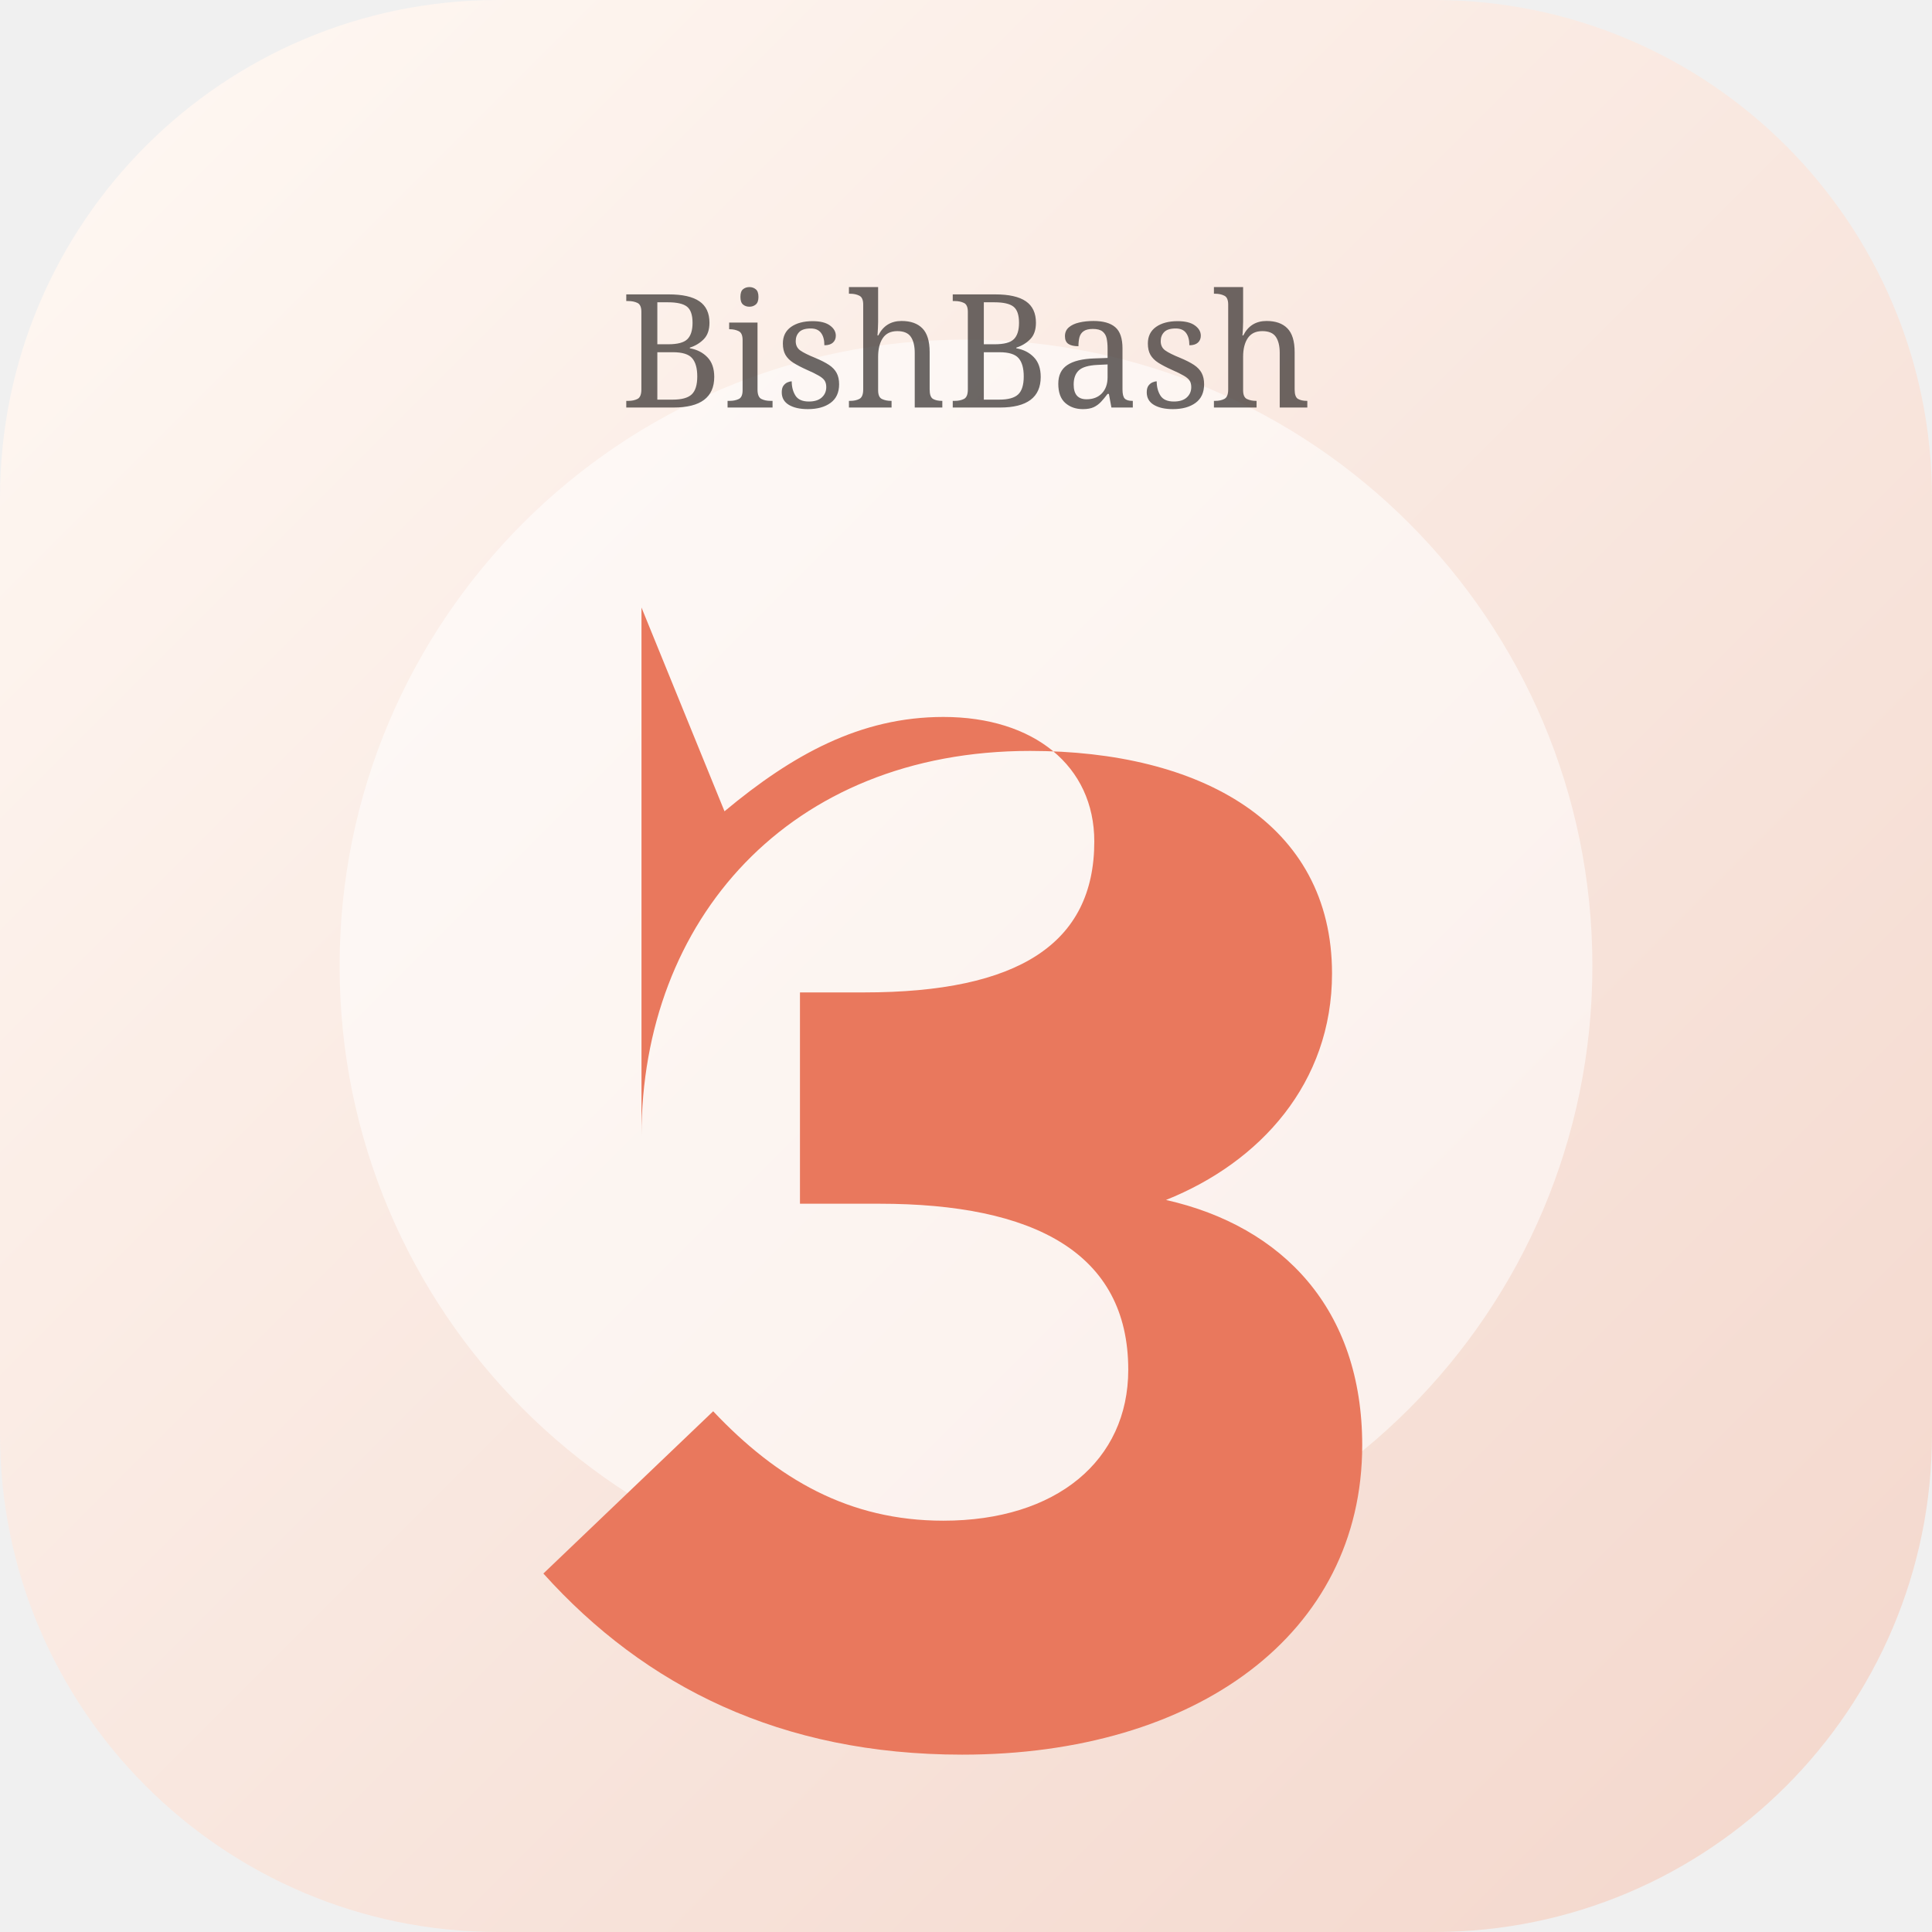
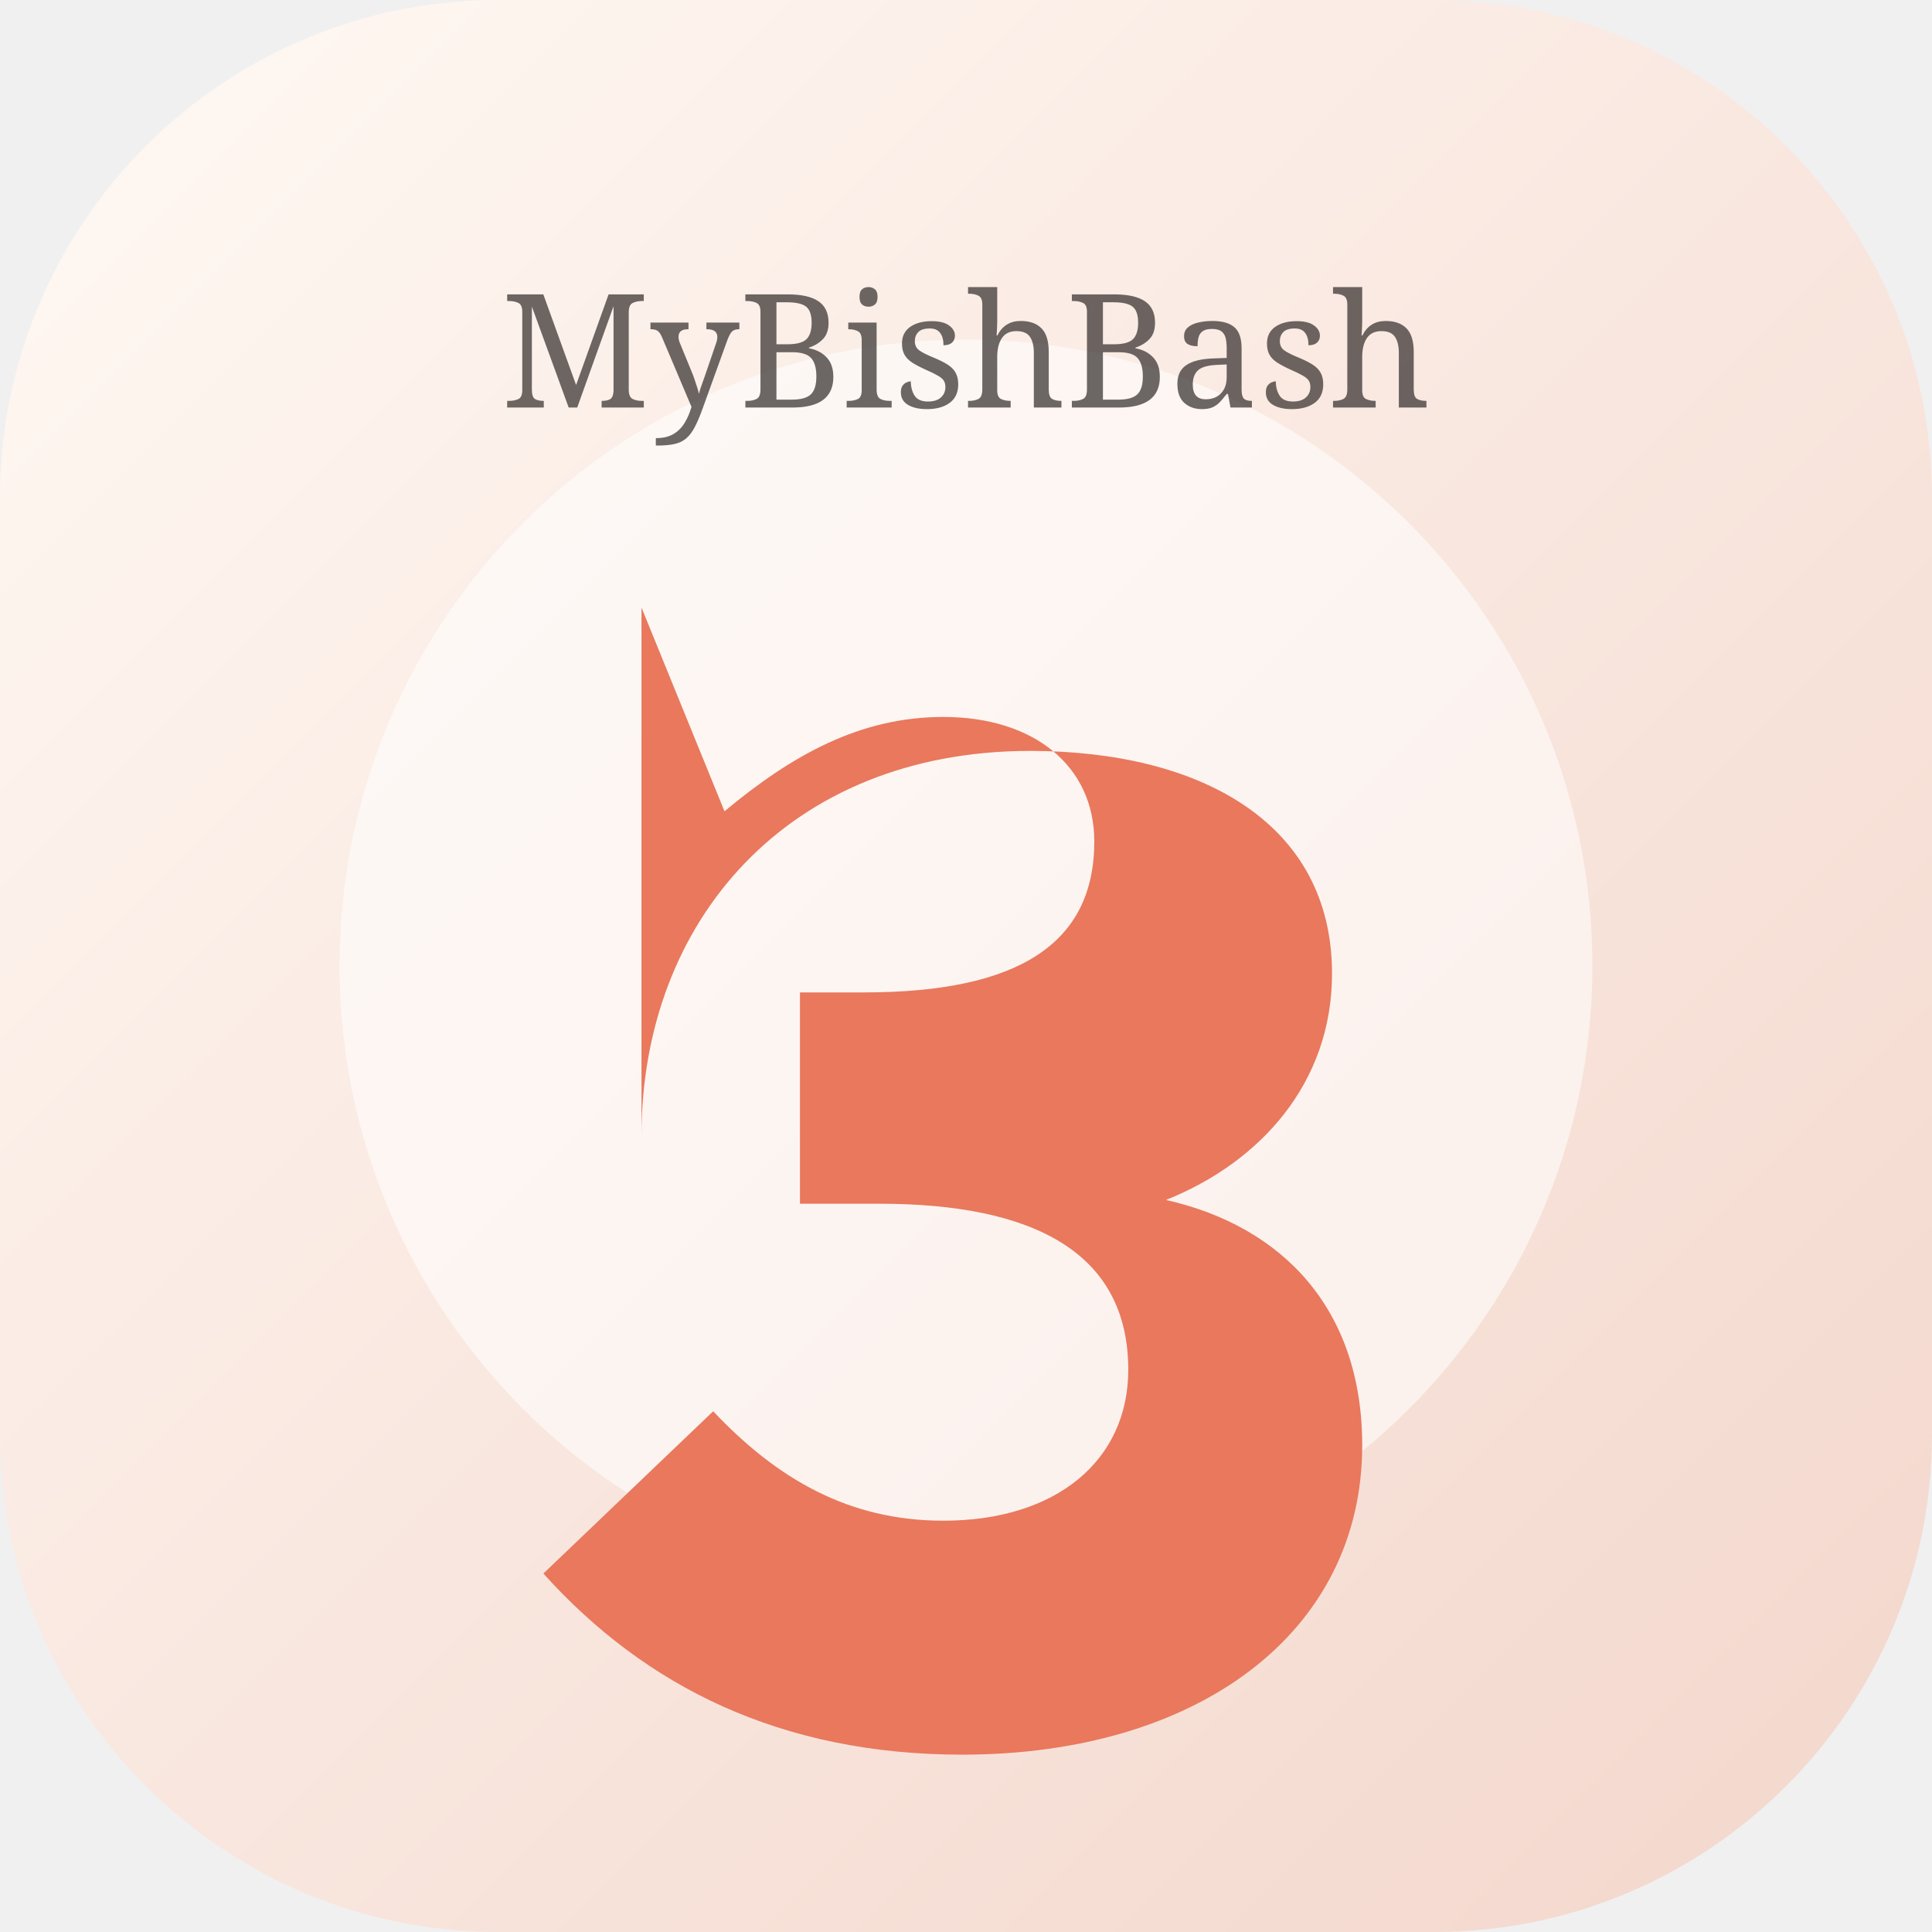
<svg xmlns="http://www.w3.org/2000/svg" viewBox="0 0 512 512">
  <defs>
    <linearGradient id="bg" x1="0%" y1="0%" x2="100%" y2="100%">
      <stop offset="0%" stop-color="#FFF9F4" />
      <stop offset="100%" stop-color="#F3D6CB" />
    </linearGradient>
  </defs>
  <rect width="512" height="512" rx="132" fill="url(#bg)" />
  <circle cx="256" cy="256" r="166" fill="#FFFFFF" opacity="0.55" />
  <path d="M170 301c0-57 39-102 103-102 45 0 80 19 80 59 0 29-19 50-44 60 31 7 52 29 52 65 0 50-44 82-106 82-48 0-84-18-111-48l45-43c17 18 36 29 61 29 30 0 49-16 49-40 0-31-25-44-66-44h-21v-56h17c41 0 61-13 61-40 0-20-16-33-40-33-22 0-40 10-58 25l-22-54z" fill="#E9785D" />
-   <text x="256" y="108" text-anchor="middle" font-size="42" font-family="Georgia, serif" fill="#2F2A28" opacity="0.7">BishBash</text>
+   <text x="256" y="108" text-anchor="middle" font-size="42" font-family="Georgia, serif" fill="#2F2A28" opacity="0.7">MyBishBash</text>
</svg>
